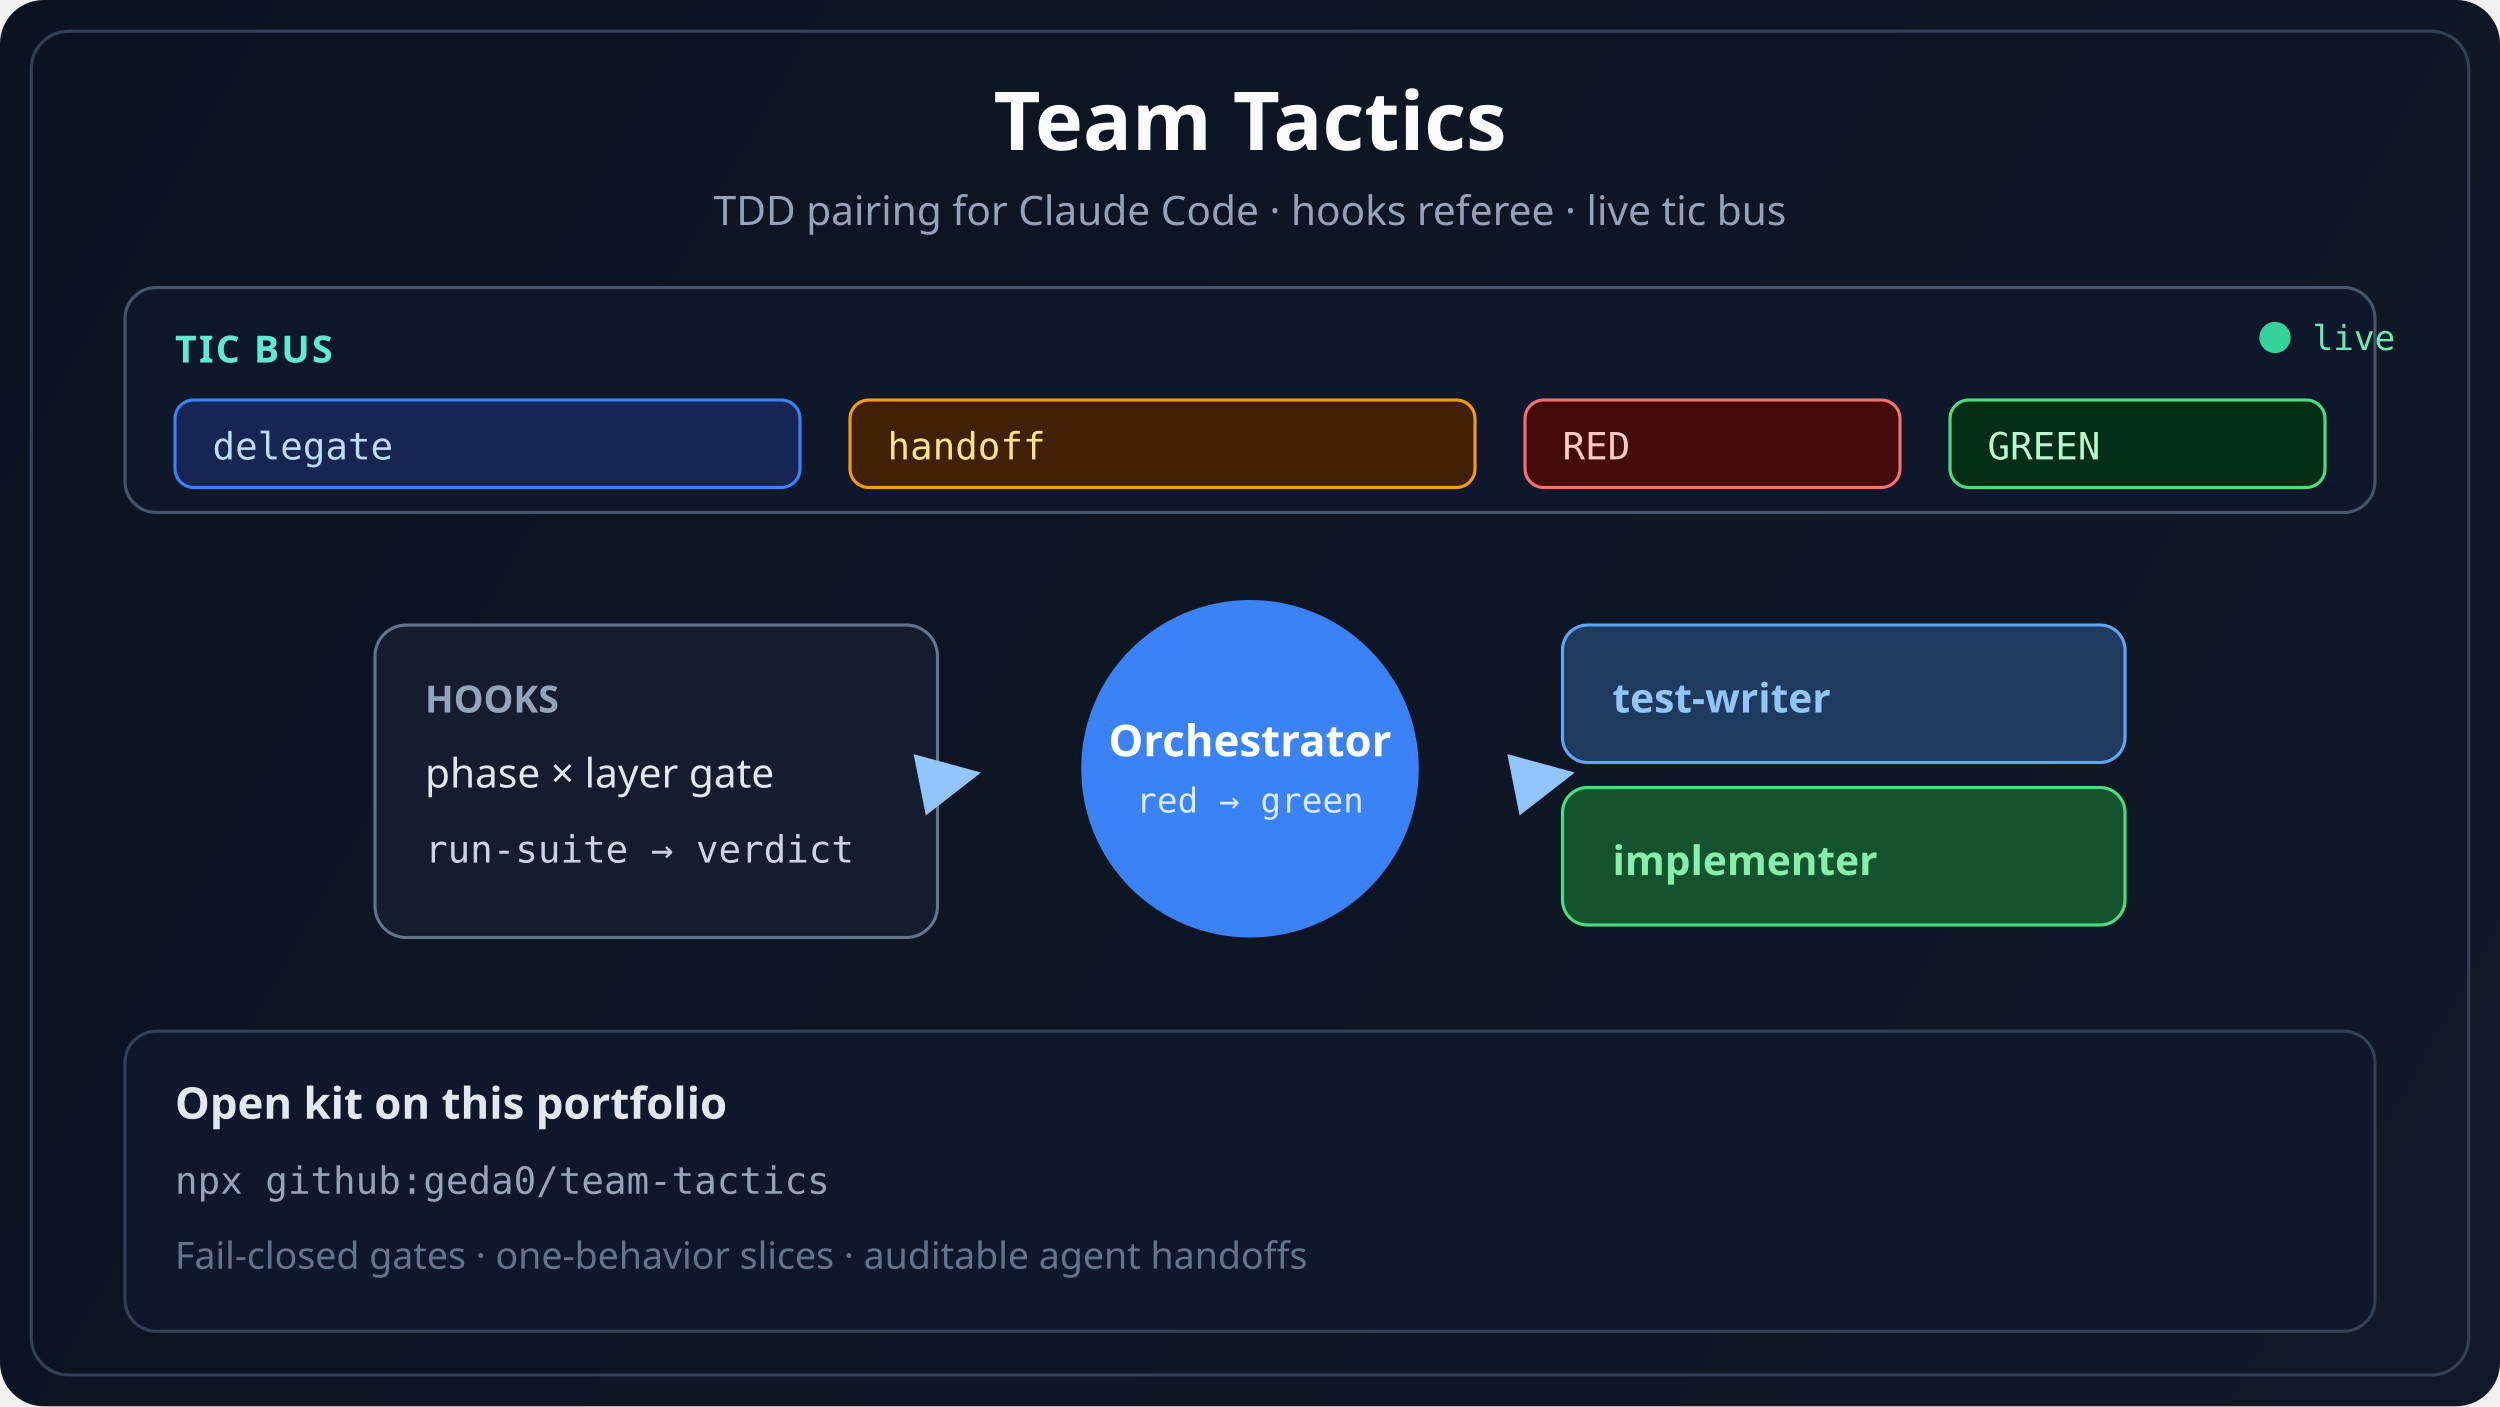
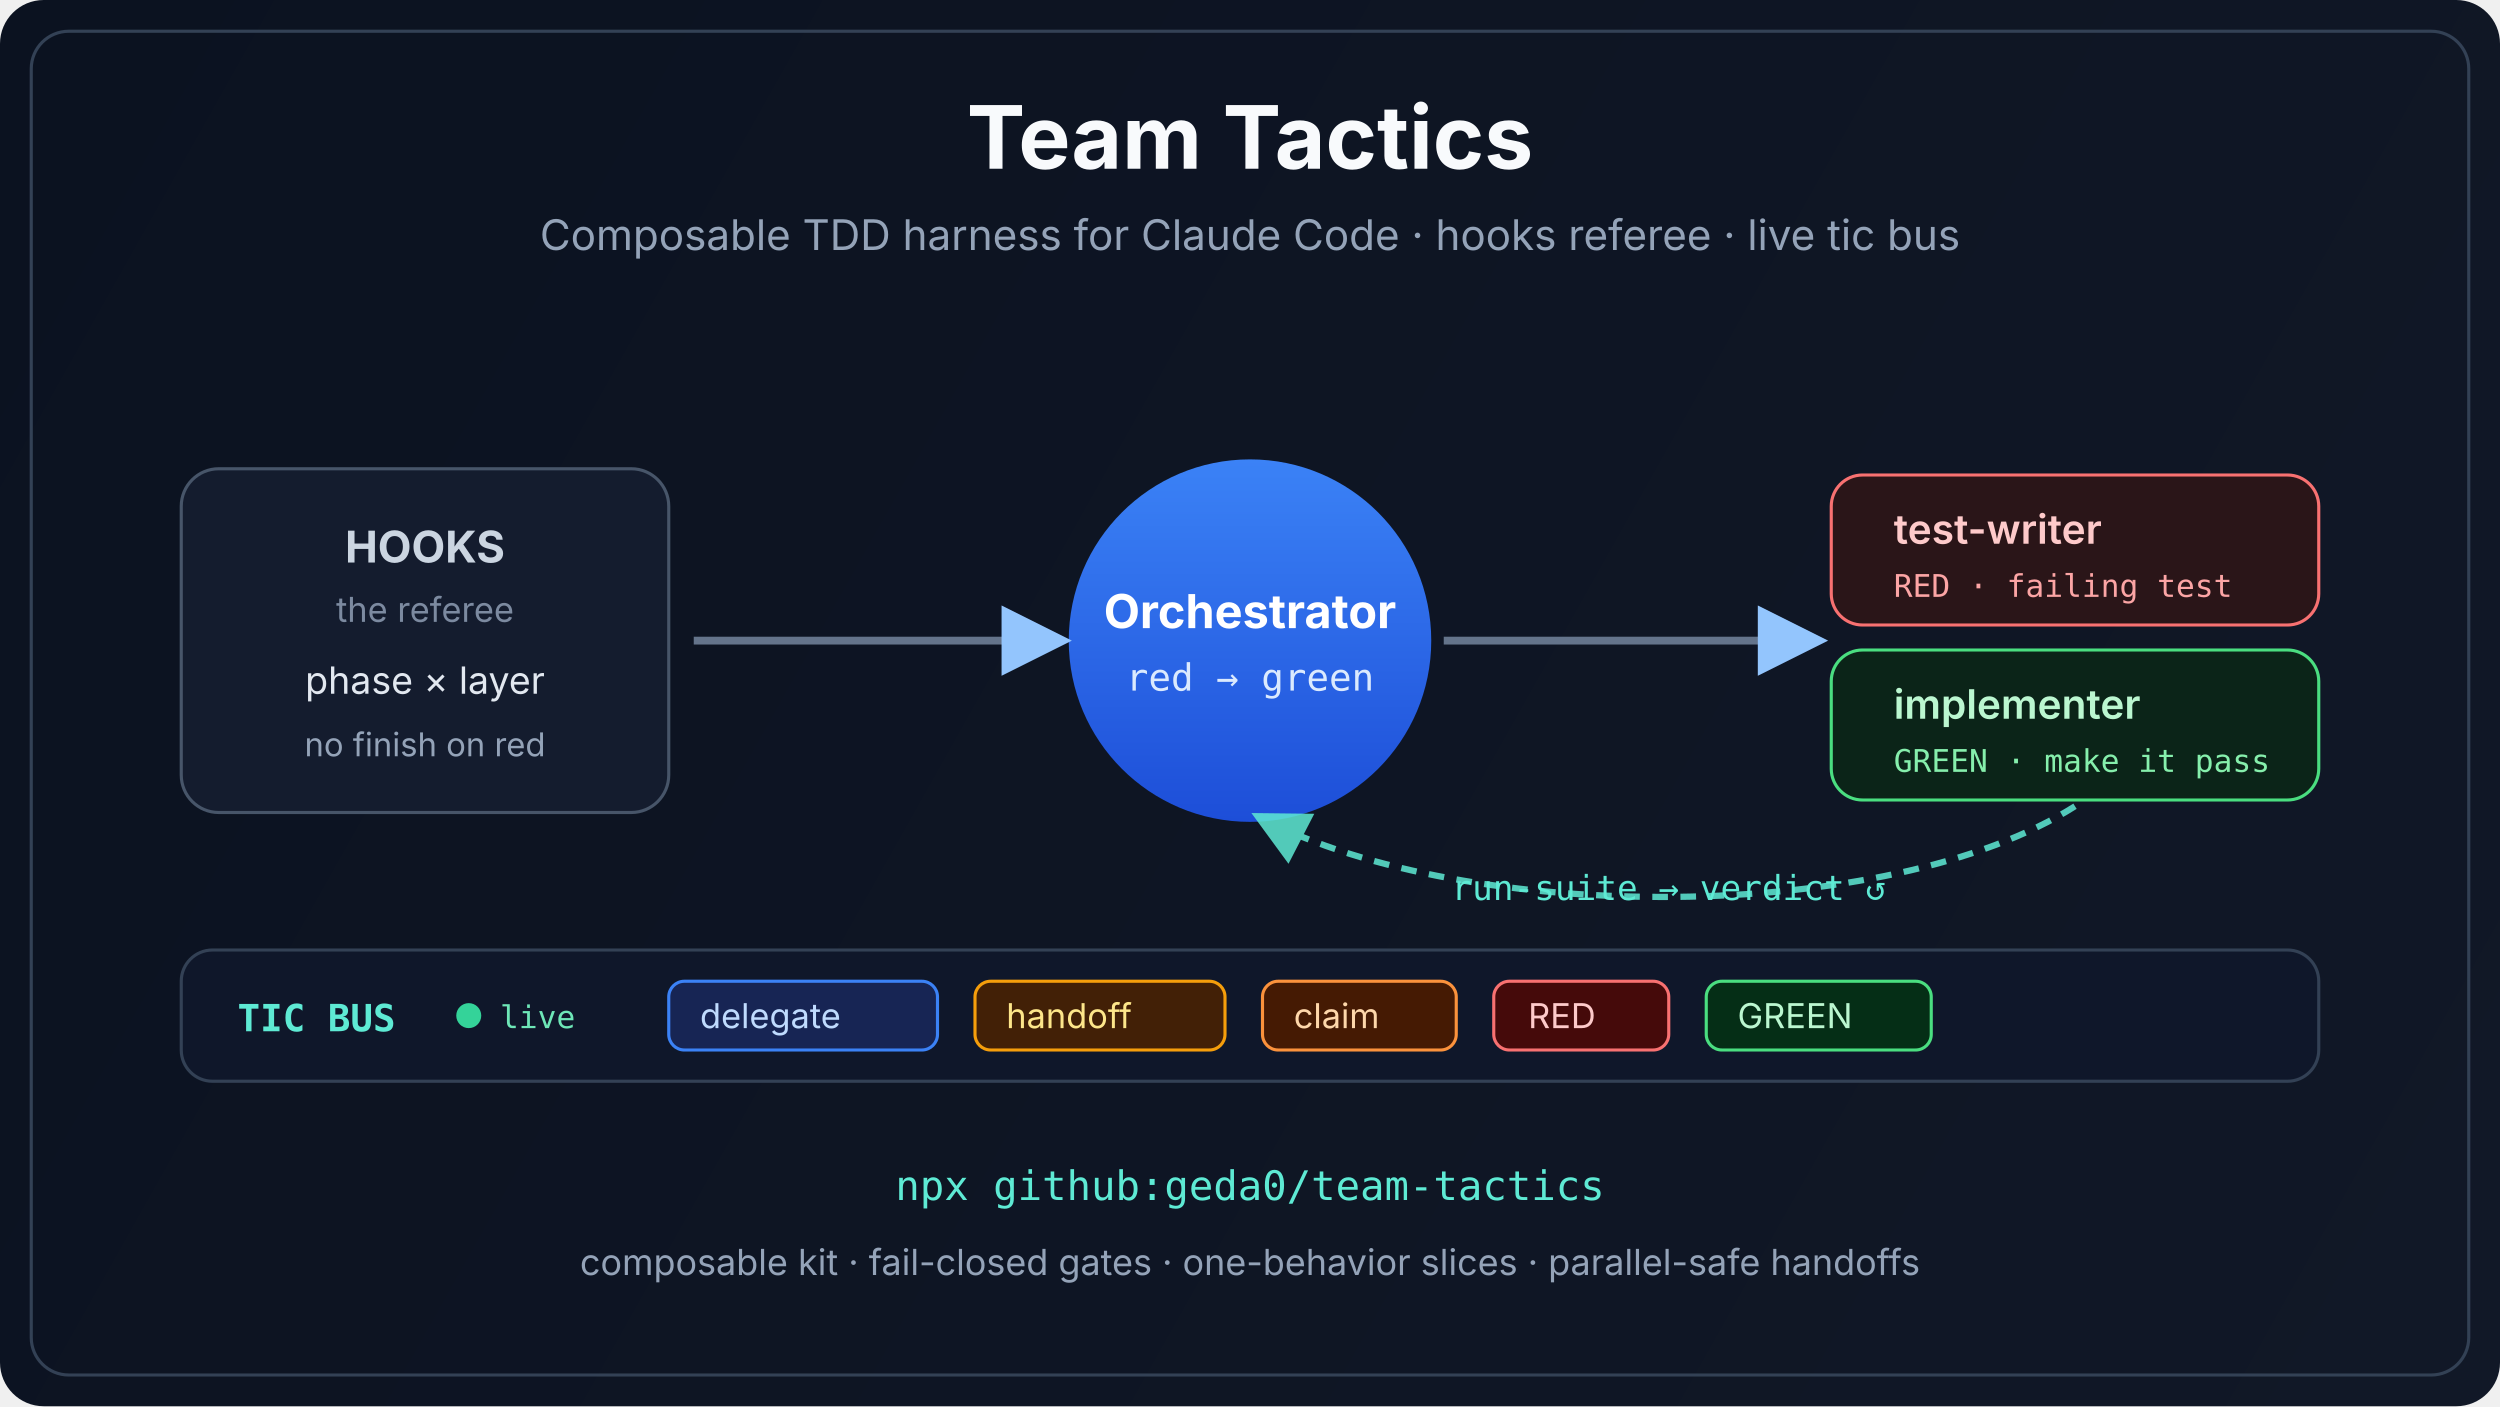
<svg xmlns="http://www.w3.org/2000/svg" viewBox="0 0 800 450" role="img" aria-labelledby="ttTitle ttDesc">
  <defs>
    <linearGradient id="bg" x1="0" y1="0" x2="800" y2="450" gradientUnits="userSpaceOnUse">
      <stop offset="0%" stop-color="#0b1220" />
      <stop offset="100%" stop-color="#111827" />
    </linearGradient>
-     <linearGradient id="hub" x1="360" y1="160" x2="440" y2="280" gradientUnits="userSpaceOnUse">
+     <linearGradient id="hub" x1="0" y1="0" x2="0" y2="1">
      <stop offset="0%" stop-color="#3b82f6" />
      <stop offset="100%" stop-color="#1d4ed8" />
    </linearGradient>
-     <marker id="arrow" markerWidth="10" markerHeight="10" refX="8" refY="5" orient="auto">
-       <path d="M0,0 L10,5 L0,10 Z" fill="#93c5fd" />
+     <marker id="arrow" markerWidth="9" markerHeight="9" refX="7" refY="4.5" orient="auto">
+       <path d="M0,0 L9,4.5 L0,9 Z" fill="#93c5fd" />
+     </marker>
+     <marker id="arrowLoop" markerWidth="9" markerHeight="9" refX="7" refY="4.5" orient="auto">
+       <path d="M0,0 L9,4.5 L0,9 Z" fill="#5eead4" />
    </marker>
    <style>
-       @media (prefers-reduced-motion: reduce) {
-         .motion { animation: none !important; }
-         .pulse { display: none; }
-       }
-       .pulse { animation: pulse 2.4s ease-in-out infinite; }
-       @keyframes pulse { 0%,100% { opacity: 0.35; } 50% { opacity: 1; } }
+       @media (prefers-reduced-motion: reduce) { .pulse { animation: none !important; opacity: 0.85; } }
+       .pulse { animation: ttpulse 2.4s ease-in-out infinite; }
+       @keyframes ttpulse { 0%,100% { opacity: 0.3; } 50% { opacity: 1; } }
+       text { font-family: ui-sans-serif, system-ui, -apple-system, sans-serif; }
+       .mono { font-family: ui-monospace, SFMono-Regular, Menlo, monospace; }
    </style>
  </defs>
  <rect width="800" height="450" rx="14" fill="url(#bg)" />
  <rect x="10" y="10" width="780" height="430" rx="12" fill="none" stroke="#334155" stroke-width="1" />
-   <text x="400" y="48" text-anchor="middle" fill="#f8fafc" font-family="ui-sans-serif,system-ui,sans-serif" font-size="26" font-weight="700">Team Tactics</text>
-   <text x="400" y="72" text-anchor="middle" fill="#94a3b8" font-family="ui-sans-serif,system-ui,sans-serif" font-size="13">TDD pairing for Claude Code · hooks referee · live tic bus</text>
-   <rect x="40" y="92" width="720" height="72" rx="10" fill="#0f172a" stroke="#475569" />
-   <text x="56" y="116" fill="#5eead4" font-family="ui-sans-serif,system-ui,sans-serif" font-size="12" font-weight="600" letter-spacing="0.06em">TIC BUS</text>
-   <circle class="pulse motion" cx="728" cy="108" r="5" fill="#34d399" />
-   <text x="740" y="112" fill="#6ee7b7" font-family="ui-monospace,monospace" font-size="11">live</text>
-   <g font-family="ui-monospace,monospace" font-size="12">
-     <rect x="56" y="128" width="200" height="28" rx="6" fill="#172554" stroke="#3b82f6" />
-     <text x="68" y="147" fill="#bfdbfe">delegate</text>
-     <rect x="272" y="128" width="200" height="28" rx="6" fill="#422006" stroke="#f59e0b" />
-     <text x="284" y="147" fill="#fde68a">handoff</text>
-     <rect x="488" y="128" width="120" height="28" rx="6" fill="#450a0a" stroke="#f87171" />
-     <text x="500" y="147" fill="#fecaca">RED</text>
-     <rect x="624" y="128" width="120" height="28" rx="6" fill="#052e16" stroke="#4ade80" />
-     <text x="636" y="147" fill="#bbf7d0">GREEN</text>
+   <text x="400" y="54" text-anchor="middle" fill="#f8fafc" font-size="28" font-weight="700">Team Tactics</text>
+   <text x="400" y="80" text-anchor="middle" fill="#94a3b8" font-size="13.5">Composable TDD harness for Claude Code · hooks referee · live tic bus</text>
+   <rect x="58" y="150" width="156" height="110" rx="12" fill="#141c2e" stroke="#475569" />
+   <text x="136" y="180" text-anchor="middle" fill="#cbd5e1" font-size="14" font-weight="700">HOOKS</text>
+   <text x="136" y="199" text-anchor="middle" fill="#7c8aa0" font-size="11">the referee</text>
+   <text x="136" y="222" text-anchor="middle" fill="#e2e8f0" font-size="12">phase × layer</text>
+   <text x="136" y="242" text-anchor="middle" fill="#94a3b8" font-size="10.5">no finish on red</text>
+   <circle cx="400" cy="205" r="58" fill="url(#hub)" />
+   <text x="400" y="201" text-anchor="middle" fill="#ffffff" font-size="15" font-weight="700">Orchestrator</text>
+   <text x="400" y="221" text-anchor="middle" class="mono" fill="#dbeafe" font-size="12">red → green</text>
+   <rect x="586" y="152" width="156" height="48" rx="10" fill="#2a1518" stroke="#f87171" />
+   <text x="606" y="174" fill="#fecaca" font-size="13" font-weight="600">test-writer</text>
+   <text x="606" y="191" class="mono" fill="#fca5a5" font-size="10">RED · failing test</text>
+   <rect x="586" y="208" width="156" height="48" rx="10" fill="#0b2418" stroke="#4ade80" />
+   <text x="606" y="230" fill="#bbf7d0" font-size="13" font-weight="600">implementer</text>
+   <text x="606" y="247" class="mono" fill="#86efac" font-size="10">GREEN · make it pass</text>
+   <path d="M222 205 L338 205" fill="none" stroke="#64748b" stroke-width="2.5" marker-end="url(#arrow)" />
+   <path d="M462 205 L580 205" fill="none" stroke="#64748b" stroke-width="2.5" marker-end="url(#arrow)" />
+   <path d="M664 258 C 604 296, 470 296, 404 262" fill="none" stroke="#5eead4" stroke-width="2" stroke-dasharray="5 4" opacity="0.85" marker-end="url(#arrowLoop)" />
+   <text x="534" y="288" text-anchor="middle" class="mono" fill="#5eead4" font-size="11">run-suite → verdict ↺</text>
+   <rect x="58" y="304" width="684" height="42" rx="10" fill="#0f172a" stroke="#334155" />
+   <text x="76" y="330" class="mono" fill="#5eead4" font-size="12" font-weight="600">TIC BUS</text>
+   <circle class="pulse" cx="150" cy="325" r="4" fill="#34d399" />
+   <text x="160" y="329" class="mono" fill="#6ee7b7" font-size="10">live</text>
+   <g class="mono" font-size="11">
+     <rect x="214" y="314" width="86" height="22" rx="5" fill="#172554" stroke="#3b82f6" />
+     <text x="224" y="329" fill="#bfdbfe">delegate</text>
+     <rect x="312" y="314" width="80" height="22" rx="5" fill="#422006" stroke="#f59e0b" />
+     <text x="322" y="329" fill="#fde68a">handoff</text>
+     <rect x="404" y="314" width="62" height="22" rx="5" fill="#451a03" stroke="#fb923c" />
+     <text x="414" y="329" fill="#fed7aa">claim</text>
+     <rect x="478" y="314" width="56" height="22" rx="5" fill="#450a0a" stroke="#f87171" />
+     <text x="489" y="329" fill="#fecaca">RED</text>
+     <rect x="546" y="314" width="72" height="22" rx="5" fill="#052e16" stroke="#4ade80" />
+     <text x="556" y="329" fill="#bbf7d0">GREEN</text>
  </g>
-   <g transform="translate(120,200)">
-     <rect width="180" height="100" rx="10" fill="#141c2e" stroke="#64748b" />
-     <text x="16" y="28" fill="#94a3b8" font-family="ui-sans-serif,system-ui,sans-serif" font-size="12" font-weight="600">HOOKS</text>
-     <text x="16" y="52" fill="#e2e8f0" font-family="ui-sans-serif,system-ui,sans-serif" font-size="13">phase × layer gate</text>
-     <text x="16" y="76" fill="#cbd5e1" font-family="ui-monospace,monospace" font-size="12">run-suite → verdict</text>
-   </g>
-   <g transform="translate(310,188)">
-     <circle cx="90" cy="58" r="54" fill="url(#hub)" />
-     <text x="90" y="54" text-anchor="middle" fill="#fff" font-family="ui-sans-serif,system-ui,sans-serif" font-size="14" font-weight="700">Orchestrator</text>
-     <text x="90" y="72" text-anchor="middle" fill="#dbeafe" font-family="ui-monospace,monospace" font-size="11">red → green</text>
-   </g>
-   <g transform="translate(500,200)">
-     <rect width="180" height="44" rx="8" fill="#1e3a5f" stroke="#60a5fa" />
-     <text x="16" y="28" fill="#93c5fd" font-family="ui-sans-serif,system-ui,sans-serif" font-size="13" font-weight="600">test-writer</text>
-     <rect y="52" width="180" height="44" rx="8" fill="#14532d" stroke="#4ade80" />
-     <text x="16" y="80" fill="#86efac" font-family="ui-sans-serif,system-ui,sans-serif" font-size="13" font-weight="600">implementer</text>
-   </g>
-   <path d="M300 250 L310 248" fill="none" stroke="#64748b" stroke-width="2" marker-end="url(#arrow)" />
-   <path d="M490 250 L500 248" fill="none" stroke="#64748b" stroke-width="2" marker-end="url(#arrow)" />
-   <rect x="40" y="330" width="720" height="96" rx="10" fill="#0f172a" stroke="#334155" />
-   <text x="56" y="358" fill="#e2e8f0" font-family="ui-sans-serif,system-ui,sans-serif" font-size="14" font-weight="600">Open kit on this portfolio</text>
-   <text x="56" y="382" fill="#94a3b8" font-family="ui-monospace,monospace" font-size="12">npx github:geda0/team-tactics</text>
-   <text x="56" y="406" fill="#64748b" font-family="ui-sans-serif,system-ui,sans-serif" font-size="12">Fail-closed gates · one-behavior slices · auditable agent handoffs</text>
+   <text x="400" y="384" text-anchor="middle" class="mono" fill="#5eead4" font-size="13">npx github:geda0/team-tactics</text>
+   <text x="400" y="408" text-anchor="middle" fill="#94a3b8" font-size="11.5">composable kit · fail-closed gates · one-behavior slices · parallel-safe handoffs</text>
</svg>
